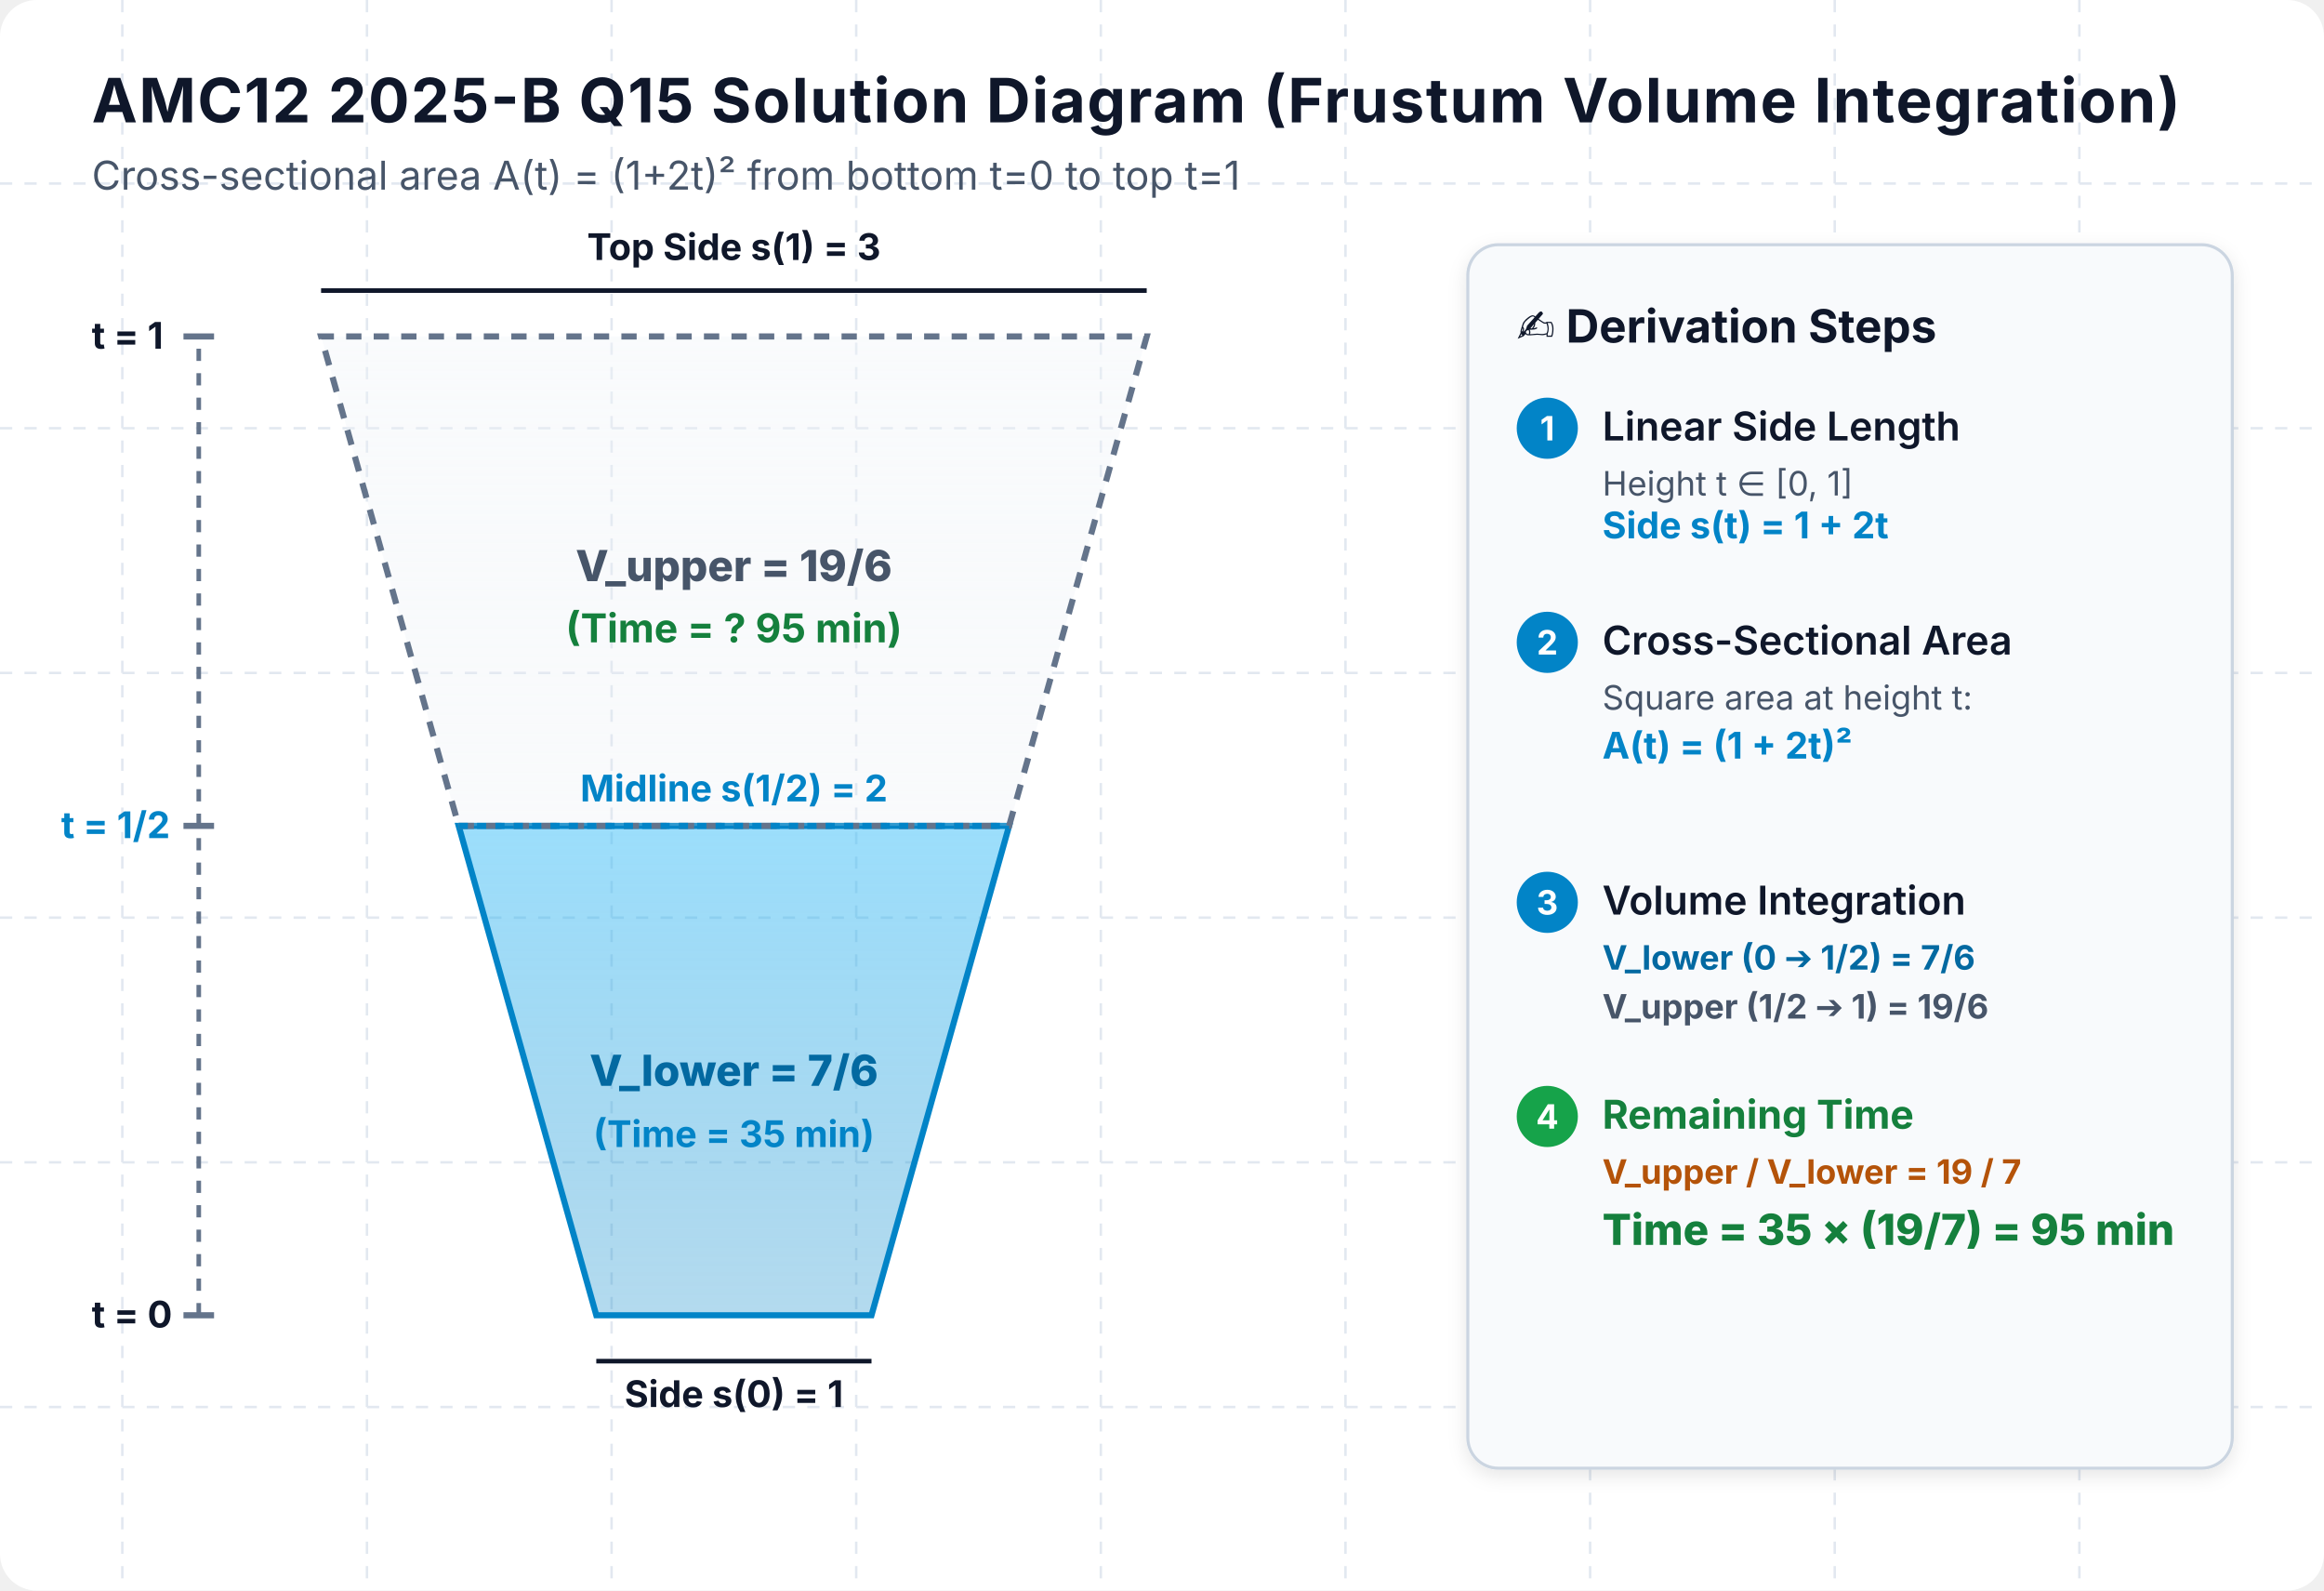
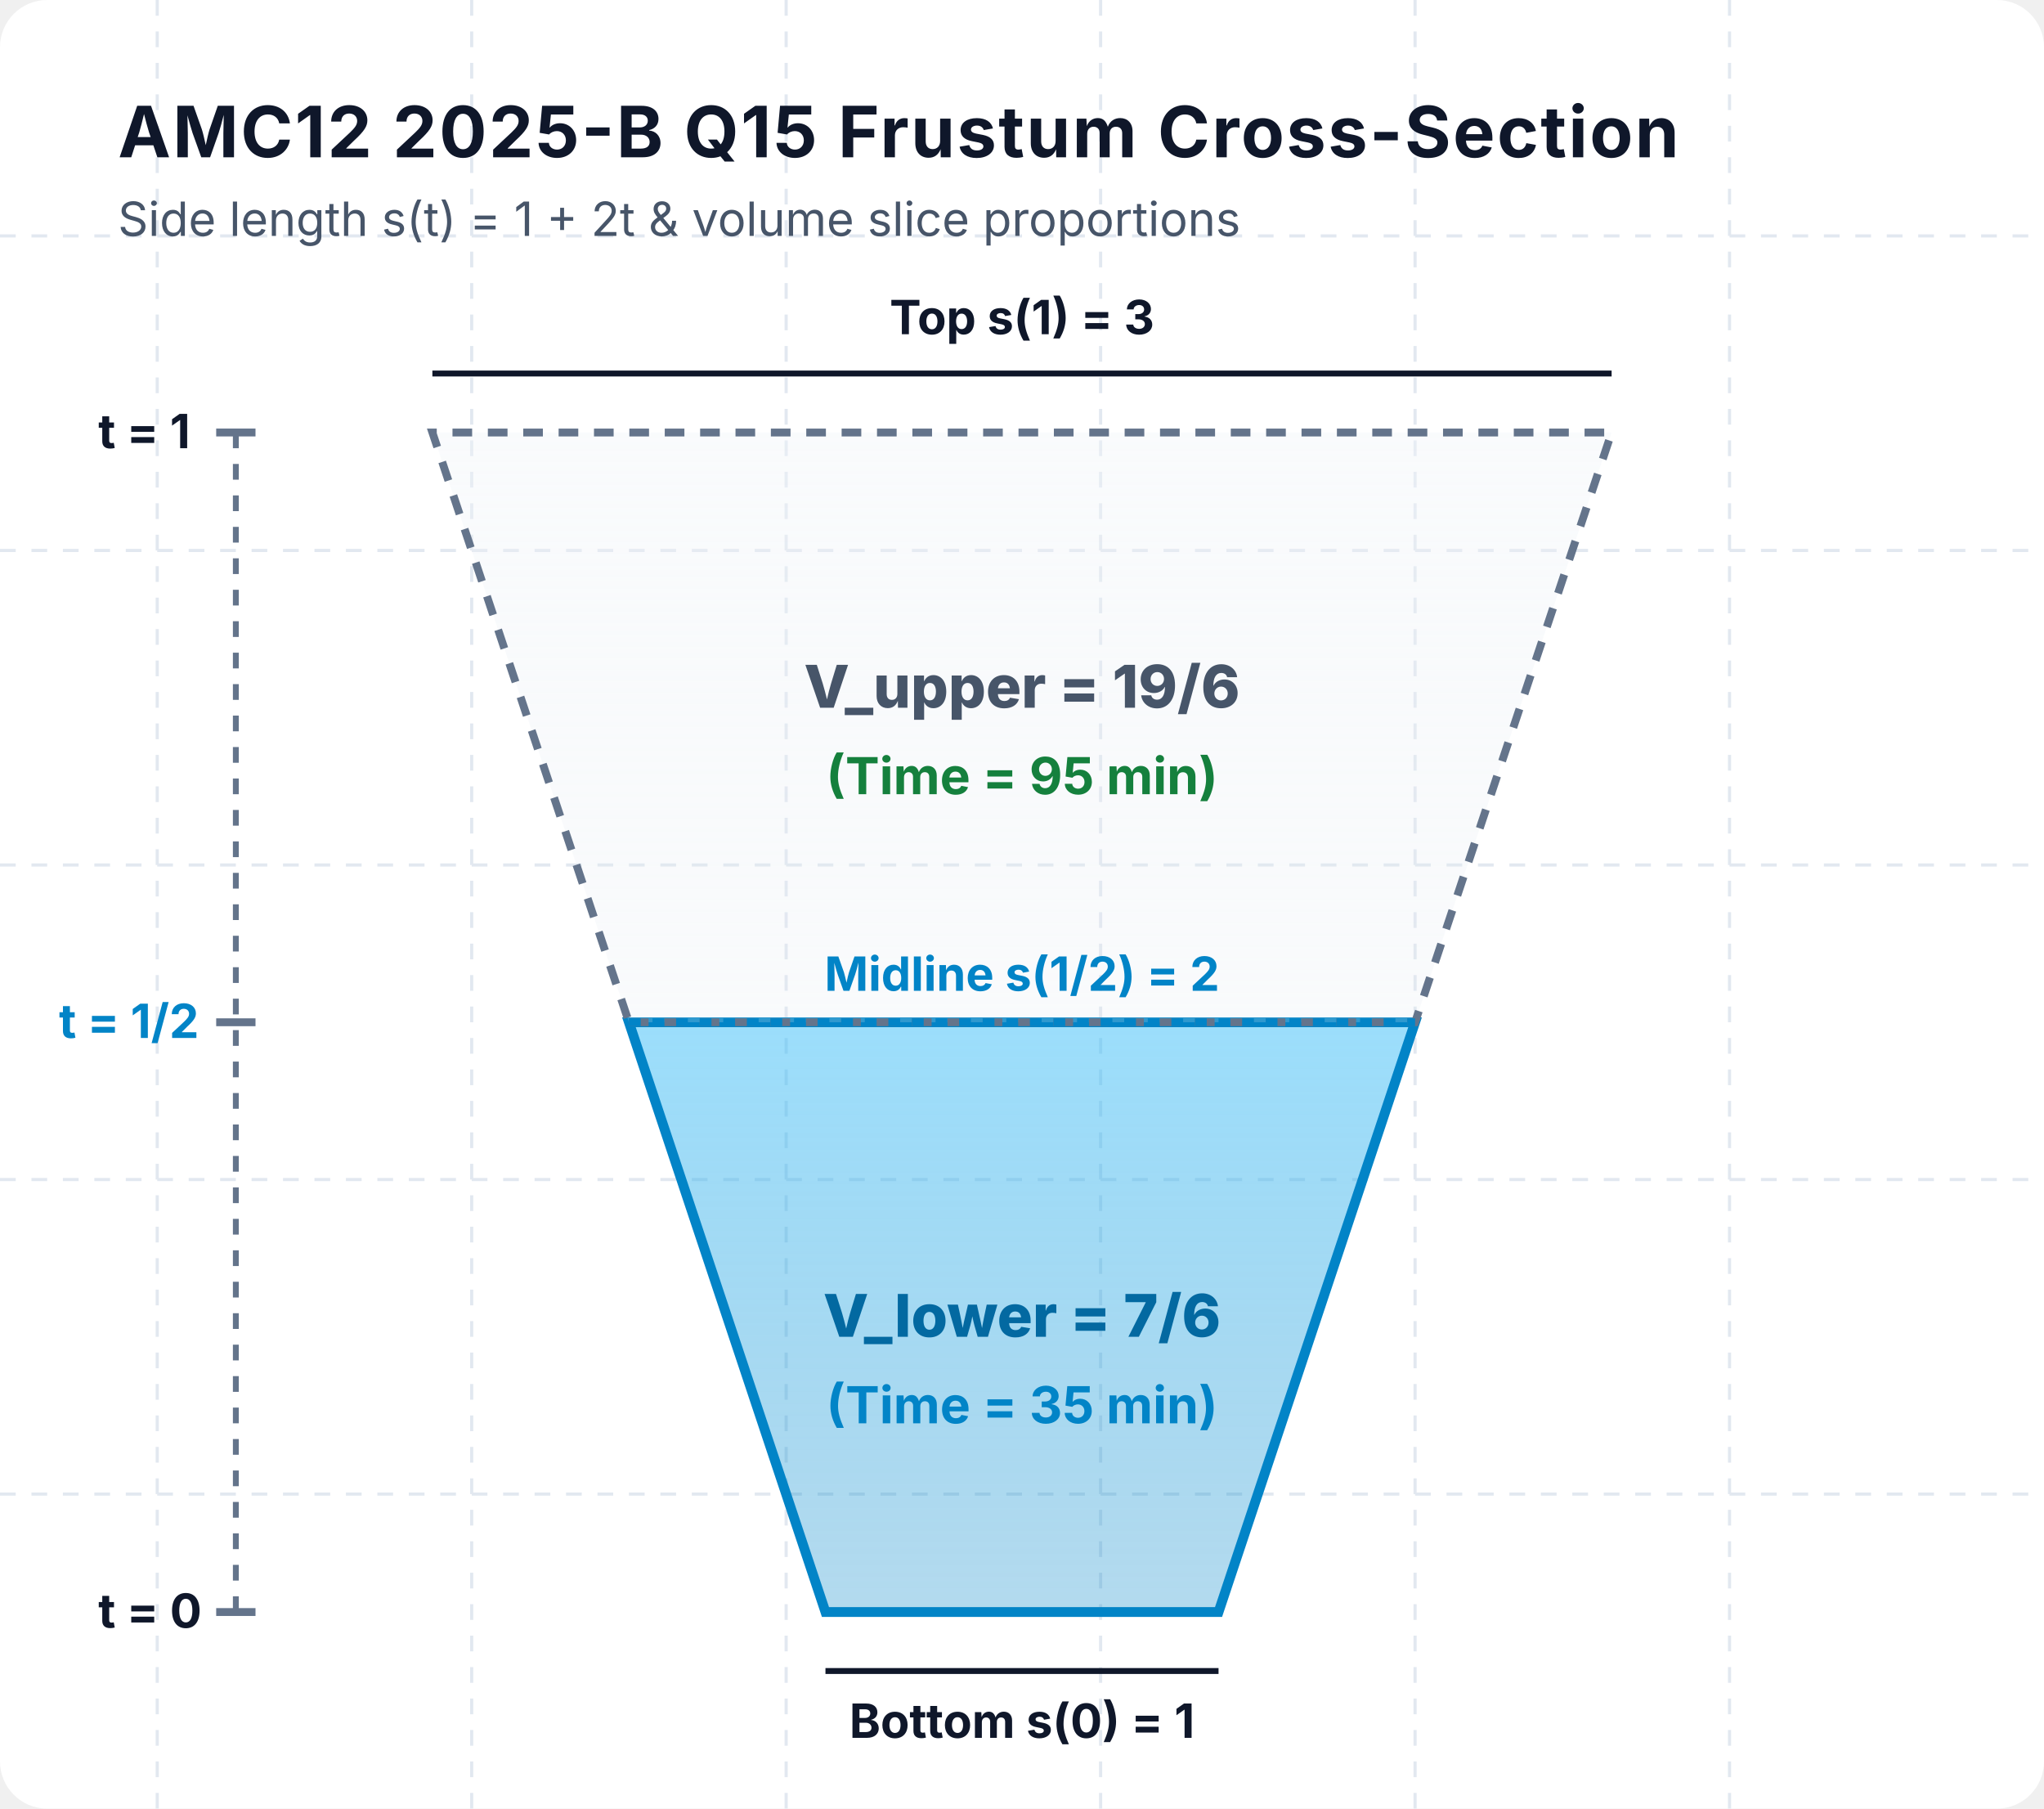
- <svg xmlns="http://www.w3.org/2000/svg" viewBox="0 0 760 520" width="100%" height="100%" style="background-color: #ffffff; font-family: system-ui, -apple-system, sans-serif;">
+ <svg xmlns="http://www.w3.org/2000/svg" viewBox="0 0 520 460" width="100%" height="100%" style="background-color: #ffffff; font-family: system-ui, -apple-system, sans-serif;">
  <defs>
    <linearGradient id="waterGrad" x1="0%" y1="0%" x2="0%" y2="100%">
      <stop offset="0%" stop-color="#38bdf8" stop-opacity="0.5" />
      <stop offset="100%" stop-color="#0284c7" stop-opacity="0.3" />
    </linearGradient>
    <linearGradient id="emptyGrad" x1="0%" y1="0%" x2="0%" y2="100%">
      <stop offset="0%" stop-color="#f1f5f9" stop-opacity="0.4" />
      <stop offset="100%" stop-color="#e2e8f0" stop-opacity="0.2" />
    </linearGradient>
-     <filter id="shadow" x="-10%" y="-10%" width="120%" height="120%">
-       <feDropShadow dx="0" dy="2" stdDeviation="3" flood-opacity="0.1" />
-     </filter>
  </defs>
-   <rect width="760" height="520" fill="#ffffff" rx="12" />
+   <rect width="520" height="460" fill="#ffffff" rx="12" />
  <g stroke="#e2e8f0" stroke-width="0.8" stroke-dasharray="4,4">
-     <line x1="40" y1="0" x2="40" y2="520" />
-     <line x1="120" y1="0" x2="120" y2="520" />
-     <line x1="200" y1="0" x2="200" y2="520" />
-     <line x1="280" y1="0" x2="280" y2="520" />
-     <line x1="360" y1="0" x2="360" y2="520" />
-     <line x1="440" y1="0" x2="440" y2="520" />
-     <line x1="520" y1="0" x2="520" y2="520" />
-     <line x1="600" y1="0" x2="600" y2="520" />
-     <line x1="680" y1="0" x2="680" y2="520" />
-     <line x1="0" y1="60" x2="760" y2="60" />
-     <line x1="0" y1="140" x2="760" y2="140" />
-     <line x1="0" y1="220" x2="760" y2="220" />
-     <line x1="0" y1="300" x2="760" y2="300" />
-     <line x1="0" y1="380" x2="760" y2="380" />
-     <line x1="0" y1="460" x2="760" y2="460" />
+     <line x1="40" y1="0" x2="40" y2="460" />
+     <line x1="120" y1="0" x2="120" y2="460" />
+     <line x1="200" y1="0" x2="200" y2="460" />
+     <line x1="280" y1="0" x2="280" y2="460" />
+     <line x1="360" y1="0" x2="360" y2="460" />
+     <line x1="440" y1="0" x2="440" y2="460" />
+     <line x1="0" y1="60" x2="520" y2="60" />
+     <line x1="0" y1="140" x2="520" y2="140" />
+     <line x1="0" y1="220" x2="520" y2="220" />
+     <line x1="0" y1="300" x2="520" y2="300" />
+     <line x1="0" y1="380" x2="520" y2="380" />
  </g>
-   <text x="30" y="40" fill="#0f172a" font-size="20" font-weight="700" letter-spacing="0.5">AMC12 2025-B Q15 Solution Diagram (Frustum Volume Integration)</text>
-   <text x="30" y="62" fill="#475569" font-size="13">Cross-sectional area A(t) = (1+2t)² from bottom t=0 to top t=1</text>
+   <text x="30" y="40" fill="#0f172a" font-size="18" font-weight="700" letter-spacing="0.5">AMC12 2025-B Q15 Frustum Cross-Section</text>
+   <text x="30" y="60" fill="#475569" font-size="12">Side length s(t) = 1 + 2t &amp; volume slice proportions</text>
  <g transform="translate(0, 10)">
-     <line x1="65" y1="420" x2="65" y2="100" stroke="#64748b" stroke-width="1.5" stroke-dasharray="4,4" />
-     <line x1="60" y1="420" x2="70" y2="420" stroke="#64748b" stroke-width="2" />
-     <text x="30" y="424" fill="#0f172a" font-size="12" font-weight="bold">t = 0</text>
-     <line x1="60" y1="260" x2="70" y2="260" stroke="#64748b" stroke-width="2" />
-     <text x="20" y="264" fill="#0284c7" font-size="12" font-weight="bold">t = 1/2</text>
-     <line x1="60" y1="100" x2="70" y2="100" stroke="#64748b" stroke-width="2" />
-     <text x="30" y="104" fill="#0f172a" font-size="12" font-weight="bold">t = 1</text>
-     <polygon points="195,420 285,420 330,260 150,260" fill="url(#waterGrad)" stroke="#0284c7" stroke-width="2" />
-     <text x="240" y="345" fill="#0369a1" font-size="14" font-weight="800" text-anchor="middle">V_lower = 7/6</text>
-     <text x="240" y="365" fill="#0284c7" font-size="12" font-weight="bold" text-anchor="middle">(Time = 35 min)</text>
-     <polygon points="150,260 330,260 375,100 105,100" fill="url(#emptyGrad)" stroke="#64748b" stroke-width="2" stroke-dasharray="5,4" />
-     <text x="240" y="180" fill="#475569" font-size="14" font-weight="800" text-anchor="middle">V_upper = 19/6</text>
-     <text x="240" y="200" fill="#15803d" font-size="13" font-weight="bold" text-anchor="middle">(Time = ? 95 min)</text>
-     <line x1="195" y1="435" x2="285" y2="435" stroke="#0f172a" stroke-width="1.5" />
-     <text x="240" y="450" fill="#0f172a" font-size="12" font-weight="bold" text-anchor="middle">Side s(0) = 1</text>
-     <line x1="150" y1="260" x2="330" y2="260" stroke="#0284c7" stroke-width="2" stroke-dasharray="3,3" />
-     <text x="240" y="252" fill="#0284c7" font-size="12" font-weight="bold" text-anchor="middle">Midline s(1/2) = 2</text>
-     <line x1="105" y1="85" x2="375" y2="85" stroke="#0f172a" stroke-width="1.5" />
-     <text x="240" y="75" fill="#0f172a" font-size="12" font-weight="bold" text-anchor="middle">Top Side s(1) = 3</text>
-   </g>
-   <g transform="translate(480, 80)">
-     <rect x="0" y="0" width="250" height="400" fill="#f8fafc" rx="10" stroke="#cbd5e1" stroke-width="1" filter="url(#shadow)" />
-     <text x="16" y="32" fill="#0f172a" font-size="15" font-weight="700">✍️ Derivation Steps</text>
-     <g transform="translate(16, 50)">
-       <circle cx="10" cy="10" r="10" fill="#0284c7" />
-       <text x="10" y="14" fill="#ffffff" font-size="11" font-weight="bold" text-anchor="middle">1</text>
-       <text x="28" y="14" fill="#0f172a" font-size="13" font-weight="600">Linear Side Length</text>
-       <text x="28" y="32" fill="#475569" font-size="11">Height t ∈ [0, 1]</text>
-       <text x="28" y="46" fill="#0284c7" font-size="12" font-weight="bold">Side s(t) = 1 + 2t</text>
-     </g>
-     <g transform="translate(16, 120)">
-       <circle cx="10" cy="10" r="10" fill="#0284c7" />
-       <text x="10" y="14" fill="#ffffff" font-size="11" font-weight="bold" text-anchor="middle">2</text>
-       <text x="28" y="14" fill="#0f172a" font-size="13" font-weight="600">Cross-Sectional Area</text>
-       <text x="28" y="32" fill="#475569" font-size="11">Square area at height t:</text>
-       <text x="28" y="48" fill="#0284c7" font-size="12" font-weight="bold">A(t) = (1 + 2t)²</text>
-     </g>
-     <g transform="translate(16, 205)">
-       <circle cx="10" cy="10" r="10" fill="#0284c7" />
-       <text x="10" y="14" fill="#ffffff" font-size="11" font-weight="bold" text-anchor="middle">3</text>
-       <text x="28" y="14" fill="#0f172a" font-size="13" font-weight="600">Volume Integration</text>
-       <text x="28" y="32" fill="#0369a1" font-size="11" font-weight="bold">V_lower (0 ➔ 1/2) = 7/6</text>
-       <text x="28" y="48" fill="#475569" font-size="11" font-weight="bold">V_upper (1/2 ➔ 1) = 19/6</text>
-     </g>
-     <g transform="translate(16, 275)">
-       <circle cx="10" cy="10" r="10" fill="#16a34a" />
-       <text x="10" y="14" fill="#ffffff" font-size="11" font-weight="bold" text-anchor="middle">4</text>
-       <text x="28" y="14" fill="#15803d" font-size="13" font-weight="700">Remaining Time</text>
-       <text x="28" y="32" fill="#b45309" font-size="11" font-weight="bold">V_upper / V_lower = 19 / 7</text>
-       <text x="28" y="52" fill="#15803d" font-size="14" font-weight="800">Time = 35 × (19/7) = 95 min</text>
-     </g>
+     <line x1="60" y1="400" x2="60" y2="100" stroke="#64748b" stroke-width="1.5" stroke-dasharray="4,4" />
+     <line x1="55" y1="400" x2="65" y2="400" stroke="#64748b" stroke-width="2" />
+     <text x="25" y="404" fill="#0f172a" font-size="12" font-weight="bold">t = 0</text>
+     <line x1="55" y1="250" x2="65" y2="250" stroke="#64748b" stroke-width="2" />
+     <text x="15" y="254" fill="#0284c7" font-size="12" font-weight="bold">t = 1/2</text>
+     <line x1="55" y1="100" x2="65" y2="100" stroke="#64748b" stroke-width="2" />
+     <text x="25" y="104" fill="#0f172a" font-size="12" font-weight="bold">t = 1</text>
+     <polygon points="210,400 310,400 360,250 160,250" fill="url(#waterGrad)" stroke="#0284c7" stroke-width="2.5" />
+     <text x="260" y="330" fill="#0369a1" font-size="15" font-weight="800" text-anchor="middle">V_lower = 7/6</text>
+     <text x="260" y="352" fill="#0284c7" font-size="13" font-weight="bold" text-anchor="middle">(Time = 35 min)</text>
+     <polygon points="160,250 360,250 410,100 110,100" fill="url(#emptyGrad)" stroke="#64748b" stroke-width="2" stroke-dasharray="5,4" />
+     <text x="260" y="170" fill="#475569" font-size="15" font-weight="800" text-anchor="middle">V_upper = 19/6</text>
+     <text x="260" y="192" fill="#15803d" font-size="13" font-weight="bold" text-anchor="middle">(Time = 95 min)</text>
+     <line x1="210" y1="415" x2="310" y2="415" stroke="#0f172a" stroke-width="1.5" />
+     <text x="260" y="432" fill="#0f172a" font-size="12" font-weight="bold" text-anchor="middle">Bottom s(0) = 1</text>
+     <line x1="160" y1="250" x2="360" y2="250" stroke="#0284c7" stroke-width="2" stroke-dasharray="3,3" />
+     <text x="260" y="242" fill="#0284c7" font-size="12" font-weight="bold" text-anchor="middle">Midline s(1/2) = 2</text>
+     <line x1="110" y1="85" x2="410" y2="85" stroke="#0f172a" stroke-width="1.5" />
+     <text x="260" y="75" fill="#0f172a" font-size="12" font-weight="bold" text-anchor="middle">Top s(1) = 3</text>
  </g>
</svg>
